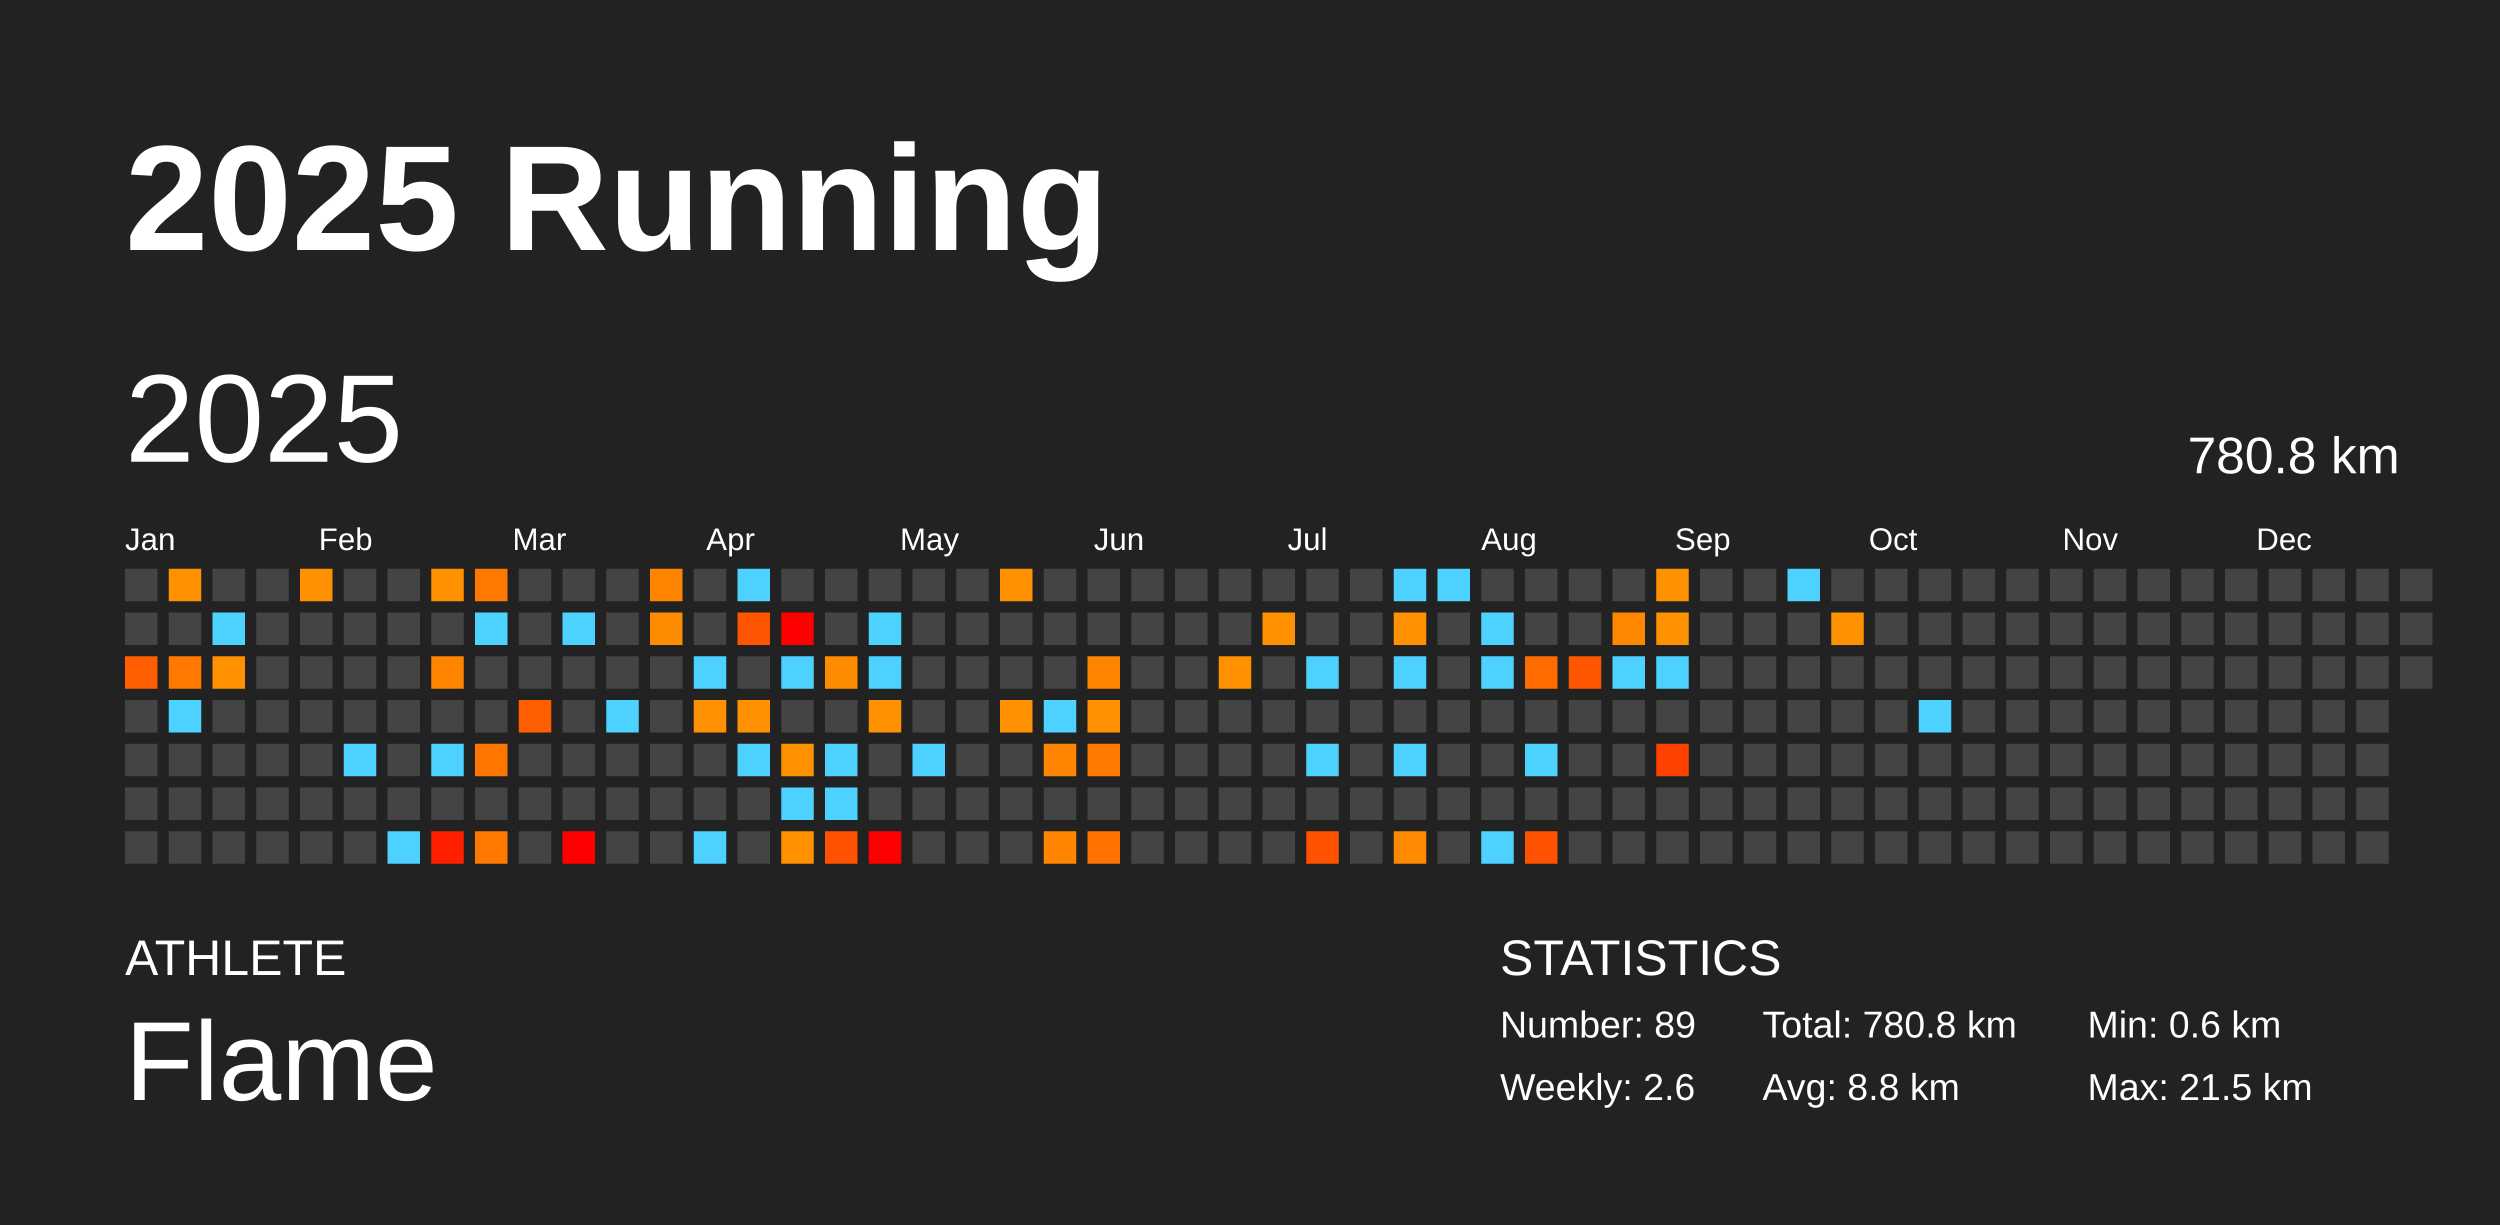
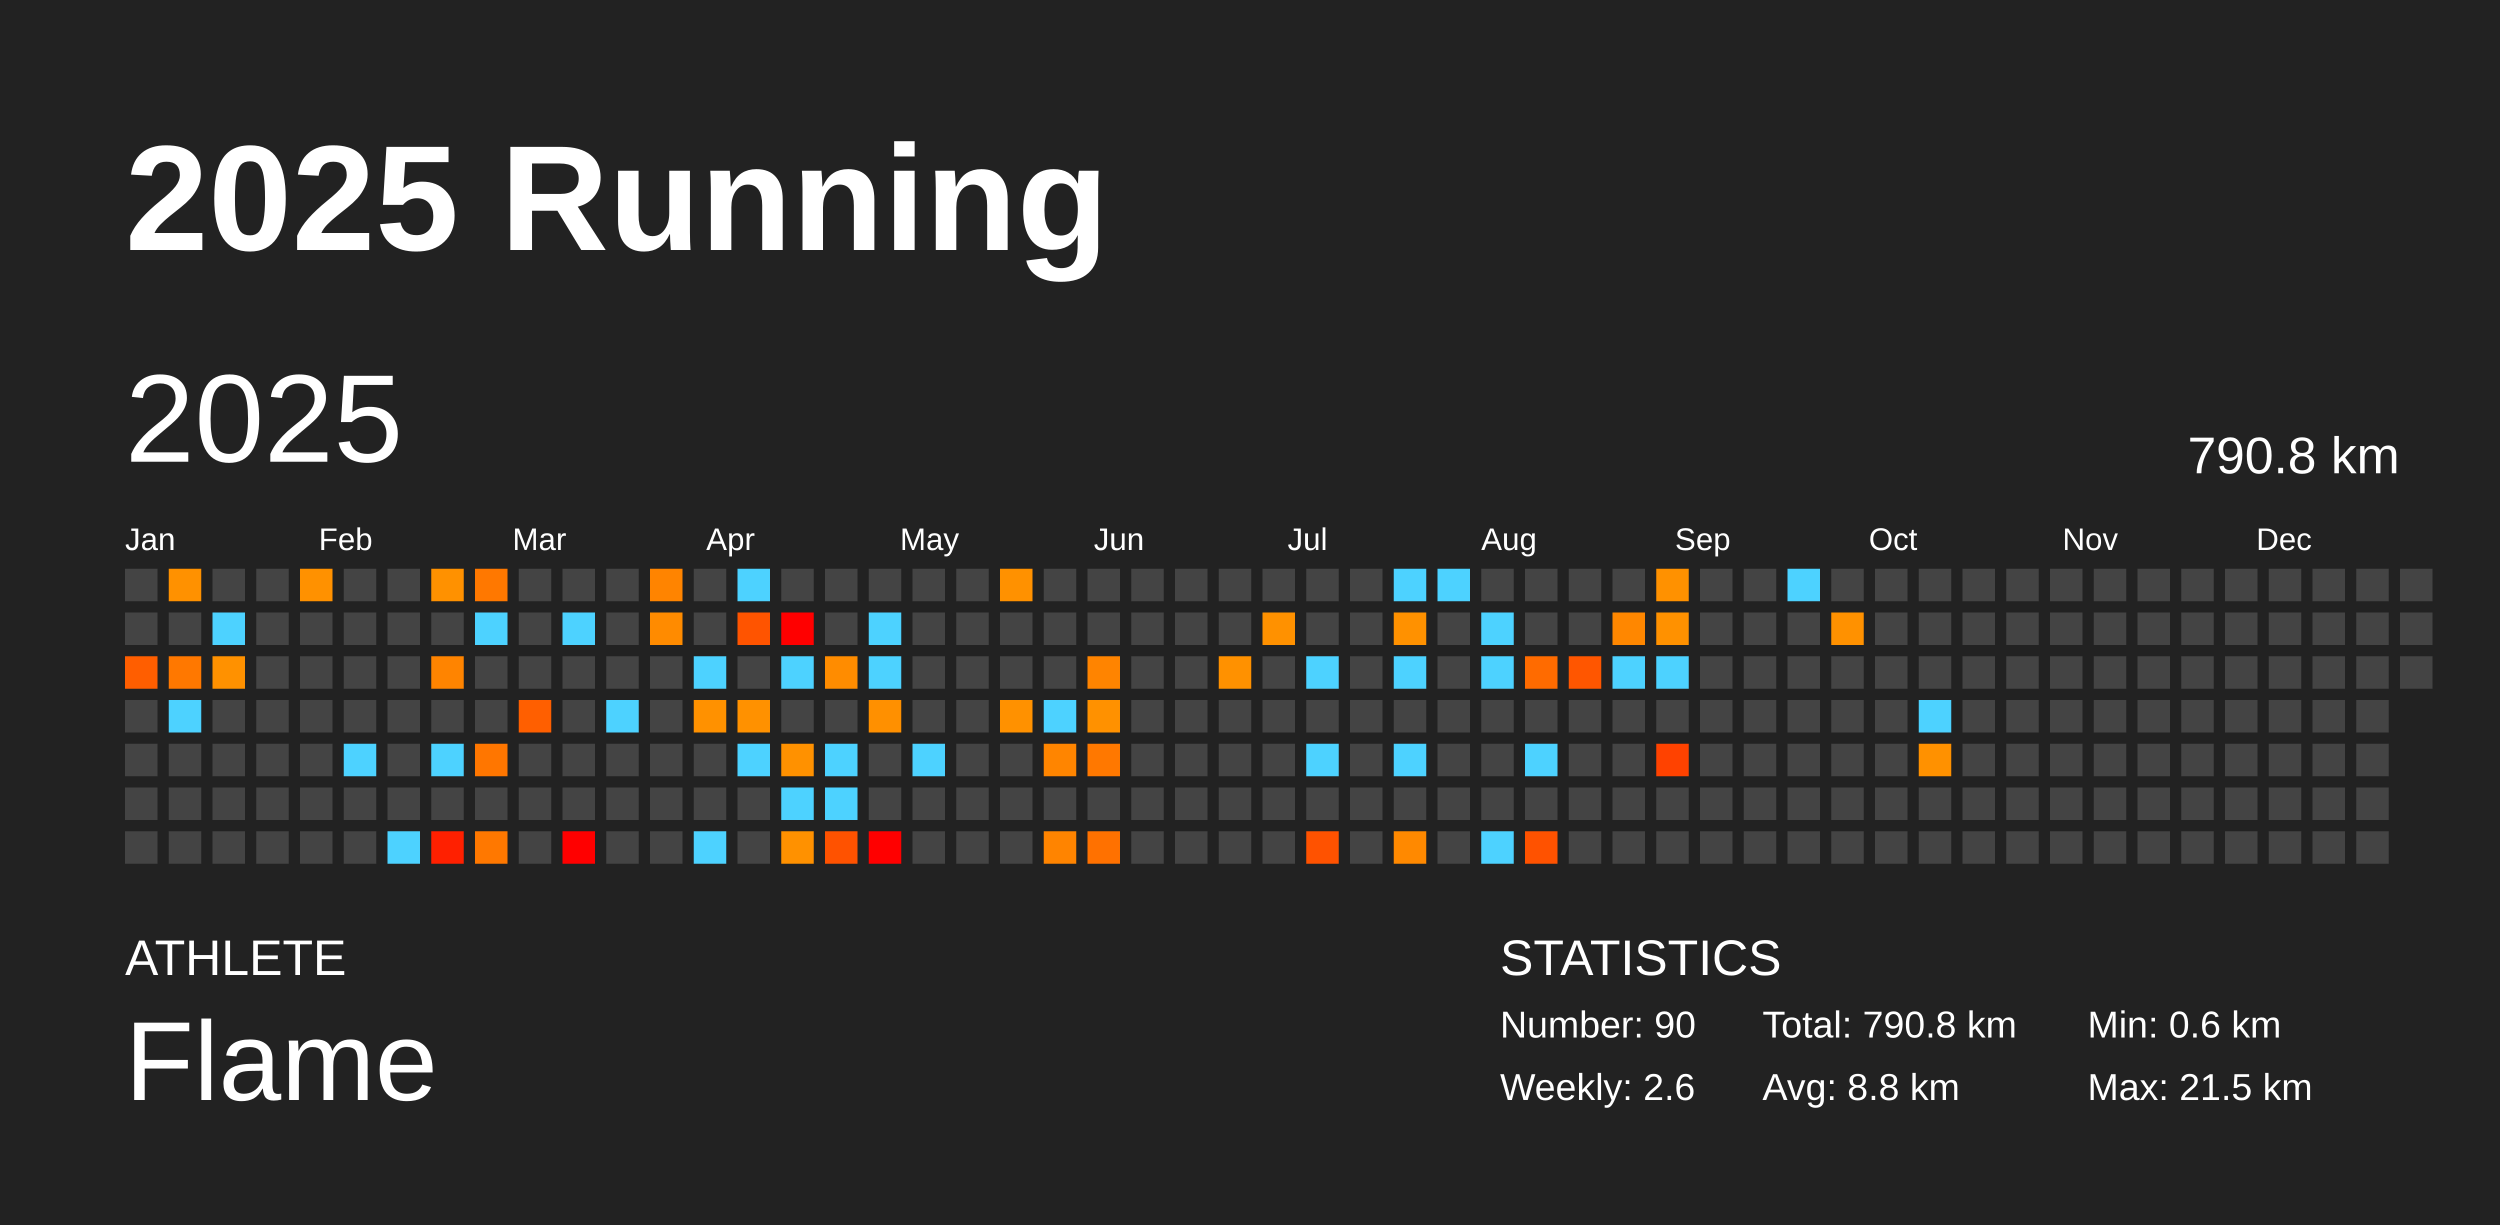
<svg xmlns="http://www.w3.org/2000/svg" baseProfile="full" height="98mm" version="1.1" viewBox="0,0,200,98" width="200mm">
  <defs />
  <rect fill="#222222" height="98" width="200" x="0" y="0" />
  <text fill="#FFFFFF" style="font-size:12px; font-family:Arial; font-weight:bold;" x="10" y="20">2025 Running</text>
  <text fill="#FFFFFF" style="font-size:4px; font-family:Arial" x="10" y="78">ATHLETE</text>
  <text fill="#FFFFFF" style="font-size:9px; font-family:Arial" x="10" y="88">Flame</text>
  <text fill="#FFFFFF" style="font-size:4px; font-family:Arial" x="120" y="78">STATISTICS</text>
-   <text fill="#FFFFFF" style="font-size:3px; font-family:Arial" x="120" y="83">Number: 89</text>
+   <text fill="#FFFFFF" style="font-size:3px; font-family:Arial" x="120" y="83">Number: 90</text>
  <text fill="#FFFFFF" style="font-size:3px; font-family:Arial" x="120" y="88">Weekly: 2.6</text>
-   <text fill="#FFFFFF" style="font-size:3px; font-family:Arial" x="141" y="83">Total: 780.8 km</text>
+   <text fill="#FFFFFF" style="font-size:3px; font-family:Arial" x="141" y="83">Total: 790.8 km</text>
  <text fill="#FFFFFF" style="font-size:3px; font-family:Arial" x="141" y="88">Avg: 8.8 km</text>
  <text fill="#FFFFFF" style="font-size:3px; font-family:Arial" x="167" y="83">Min: 0.6 km</text>
  <text fill="#FFFFFF" style="font-size:3px; font-family:Arial" x="167" y="88">Max: 21.5 km</text>
  <text dominant-baseline="hanging" fill="#FFFFFF" style="font-size:10.0px; font-family:Arial;" x="10" y="30">2025</text>
-   <text dominant-baseline="hanging" fill="#FFFFFF" style="font-size:4.125px; font-family:Arial;" x="175" y="35">780.8 km</text>
+   <text dominant-baseline="hanging" fill="#FFFFFF" style="font-size:4.125px; font-family:Arial;" x="175" y="35">790.8 km</text>
  <text fill="#FFFFFF" style="font-size:2.5px; font-family:Arial" x="10.0" y="44">Jan</text>
  <text fill="#FFFFFF" style="font-size:2.5px; font-family:Arial" x="25.5" y="44">Feb</text>
  <text fill="#FFFFFF" style="font-size:2.5px; font-family:Arial" x="41.0" y="44">Mar</text>
  <text fill="#FFFFFF" style="font-size:2.5px; font-family:Arial" x="56.5" y="44">Apr</text>
  <text fill="#FFFFFF" style="font-size:2.5px; font-family:Arial" x="72.0" y="44">May</text>
  <text fill="#FFFFFF" style="font-size:2.5px; font-family:Arial" x="87.5" y="44">Jun</text>
  <text fill="#FFFFFF" style="font-size:2.5px; font-family:Arial" x="103.0" y="44">Jul</text>
  <text fill="#FFFFFF" style="font-size:2.5px; font-family:Arial" x="118.5" y="44">Aug</text>
  <text fill="#FFFFFF" style="font-size:2.5px; font-family:Arial" x="134.0" y="44">Sep</text>
  <text fill="#FFFFFF" style="font-size:2.5px; font-family:Arial" x="149.5" y="44">Oct</text>
  <text fill="#FFFFFF" style="font-size:2.5px; font-family:Arial" x="165.0" y="44">Nov</text>
  <text fill="#FFFFFF" style="font-size:2.5px; font-family:Arial" x="180.5" y="44">Dec</text>
  <rect fill="#444444" height="2.6" width="2.6" x="10.0" y="45.5" />
  <rect fill="#444444" height="2.6" width="2.6" x="10.0" y="49.0" />
  <rect fill="#ff5e00" height="2.6" width="2.6" x="10.0" y="52.5" />
  <rect fill="#444444" height="2.6" width="2.6" x="10.0" y="56.0" />
  <rect fill="#444444" height="2.6" width="2.6" x="10.0" y="59.5" />
  <rect fill="#444444" height="2.6" width="2.6" x="10.0" y="63.0" />
  <rect fill="#444444" height="2.6" width="2.6" x="10.0" y="66.5" />
  <rect fill="#ff9100" height="2.6" width="2.6" x="13.5" y="45.5" />
  <rect fill="#444444" height="2.6" width="2.6" x="13.5" y="49.0" />
  <rect fill="#ff7800" height="2.6" width="2.6" x="13.5" y="52.5" />
  <rect fill="#4dd2ff" height="2.6" width="2.6" x="13.5" y="56.0" />
  <rect fill="#444444" height="2.6" width="2.6" x="13.5" y="59.5" />
  <rect fill="#444444" height="2.6" width="2.6" x="13.5" y="63.0" />
  <rect fill="#444444" height="2.6" width="2.6" x="13.5" y="66.5" />
  <rect fill="#444444" height="2.6" width="2.6" x="17.0" y="45.5" />
  <rect fill="#4dd2ff" height="2.6" width="2.6" x="17.0" y="49.0" />
  <rect fill="#ff9100" height="2.6" width="2.6" x="17.0" y="52.5" />
  <rect fill="#444444" height="2.6" width="2.6" x="17.0" y="56.0" />
  <rect fill="#444444" height="2.6" width="2.6" x="17.0" y="59.5" />
  <rect fill="#444444" height="2.6" width="2.6" x="17.0" y="63.0" />
  <rect fill="#444444" height="2.6" width="2.6" x="17.0" y="66.5" />
  <rect fill="#444444" height="2.6" width="2.6" x="20.5" y="45.5" />
  <rect fill="#444444" height="2.6" width="2.6" x="20.5" y="49.0" />
  <rect fill="#444444" height="2.6" width="2.6" x="20.5" y="52.5" />
  <rect fill="#444444" height="2.6" width="2.6" x="20.5" y="56.0" />
  <rect fill="#444444" height="2.6" width="2.6" x="20.5" y="59.5" />
  <rect fill="#444444" height="2.6" width="2.6" x="20.5" y="63.0" />
  <rect fill="#444444" height="2.6" width="2.6" x="20.5" y="66.5" />
  <rect fill="#ff9100" height="2.6" width="2.6" x="24.0" y="45.5" />
  <rect fill="#444444" height="2.6" width="2.6" x="24.0" y="49.0" />
  <rect fill="#444444" height="2.6" width="2.6" x="24.0" y="52.5" />
  <rect fill="#444444" height="2.6" width="2.6" x="24.0" y="56.0" />
  <rect fill="#444444" height="2.6" width="2.6" x="24.0" y="59.5" />
  <rect fill="#444444" height="2.6" width="2.6" x="24.0" y="63.0" />
  <rect fill="#444444" height="2.6" width="2.6" x="24.0" y="66.5" />
  <rect fill="#444444" height="2.6" width="2.6" x="27.5" y="45.5" />
  <rect fill="#444444" height="2.6" width="2.6" x="27.5" y="49.0" />
  <rect fill="#444444" height="2.6" width="2.6" x="27.5" y="52.5" />
  <rect fill="#444444" height="2.6" width="2.6" x="27.5" y="56.0" />
  <rect fill="#4dd2ff" height="2.6" width="2.6" x="27.5" y="59.5" />
  <rect fill="#444444" height="2.6" width="2.6" x="27.5" y="63.0" />
  <rect fill="#444444" height="2.6" width="2.6" x="27.5" y="66.5" />
  <rect fill="#444444" height="2.6" width="2.6" x="31.0" y="45.5" />
  <rect fill="#444444" height="2.6" width="2.6" x="31.0" y="49.0" />
  <rect fill="#444444" height="2.6" width="2.6" x="31.0" y="52.5" />
  <rect fill="#444444" height="2.6" width="2.6" x="31.0" y="56.0" />
  <rect fill="#444444" height="2.6" width="2.6" x="31.0" y="59.5" />
  <rect fill="#444444" height="2.6" width="2.6" x="31.0" y="63.0" />
  <rect fill="#4dd2ff" height="2.6" width="2.6" x="31.0" y="66.5" />
  <rect fill="#ff9100" height="2.6" width="2.6" x="34.5" y="45.5" />
  <rect fill="#444444" height="2.6" width="2.6" x="34.5" y="49.0" />
  <rect fill="#ff8400" height="2.6" width="2.6" x="34.5" y="52.5" />
  <rect fill="#444444" height="2.6" width="2.6" x="34.5" y="56.0" />
  <rect fill="#4dd2ff" height="2.6" width="2.6" x="34.5" y="59.5" />
  <rect fill="#444444" height="2.6" width="2.6" x="34.5" y="63.0" />
  <rect fill="#ff2000" height="2.6" width="2.6" x="34.5" y="66.5" />
  <rect fill="#ff7800" height="2.6" width="2.6" x="38.0" y="45.5" />
  <rect fill="#4dd2ff" height="2.6" width="2.6" x="38.0" y="49.0" />
  <rect fill="#444444" height="2.6" width="2.6" x="38.0" y="52.5" />
  <rect fill="#444444" height="2.6" width="2.6" x="38.0" y="56.0" />
  <rect fill="#ff7600" height="2.6" width="2.6" x="38.0" y="59.5" />
  <rect fill="#444444" height="2.6" width="2.6" x="38.0" y="63.0" />
  <rect fill="#ff7800" height="2.6" width="2.6" x="38.0" y="66.5" />
  <rect fill="#444444" height="2.6" width="2.6" x="41.5" y="45.5" />
  <rect fill="#444444" height="2.6" width="2.6" x="41.5" y="49.0" />
  <rect fill="#444444" height="2.6" width="2.6" x="41.5" y="52.5" />
  <rect fill="#ff5f00" height="2.6" width="2.6" x="41.5" y="56.0" />
  <rect fill="#444444" height="2.6" width="2.6" x="41.5" y="59.5" />
  <rect fill="#444444" height="2.6" width="2.6" x="41.5" y="63.0" />
  <rect fill="#444444" height="2.6" width="2.6" x="41.5" y="66.5" />
  <rect fill="#444444" height="2.6" width="2.6" x="45.0" y="45.5" />
  <rect fill="#4dd2ff" height="2.6" width="2.6" x="45.0" y="49.0" />
  <rect fill="#444444" height="2.6" width="2.6" x="45.0" y="52.5" />
  <rect fill="#444444" height="2.6" width="2.6" x="45.0" y="56.0" />
  <rect fill="#444444" height="2.6" width="2.6" x="45.0" y="59.5" />
  <rect fill="#444444" height="2.6" width="2.6" x="45.0" y="63.0" />
  <rect fill="red" height="2.6" width="2.6" x="45.0" y="66.5" />
  <rect fill="#444444" height="2.6" width="2.6" x="48.5" y="45.5" />
  <rect fill="#444444" height="2.6" width="2.6" x="48.5" y="49.0" />
  <rect fill="#444444" height="2.6" width="2.6" x="48.5" y="52.5" />
  <rect fill="#4dd2ff" height="2.6" width="2.6" x="48.5" y="56.0" />
  <rect fill="#444444" height="2.6" width="2.6" x="48.5" y="59.5" />
  <rect fill="#444444" height="2.6" width="2.6" x="48.5" y="63.0" />
  <rect fill="#444444" height="2.6" width="2.6" x="48.5" y="66.5" />
  <rect fill="#ff8400" height="2.6" width="2.6" x="52.0" y="45.5" />
  <rect fill="#ff8b00" height="2.6" width="2.6" x="52.0" y="49.0" />
  <rect fill="#444444" height="2.6" width="2.6" x="52.0" y="52.5" />
  <rect fill="#444444" height="2.6" width="2.6" x="52.0" y="56.0" />
  <rect fill="#444444" height="2.6" width="2.6" x="52.0" y="59.5" />
  <rect fill="#444444" height="2.6" width="2.6" x="52.0" y="63.0" />
  <rect fill="#444444" height="2.6" width="2.6" x="52.0" y="66.5" />
  <rect fill="#444444" height="2.6" width="2.6" x="55.5" y="45.5" />
  <rect fill="#444444" height="2.6" width="2.6" x="55.5" y="49.0" />
  <rect fill="#4dd2ff" height="2.6" width="2.6" x="55.5" y="52.5" />
  <rect fill="#ff9100" height="2.6" width="2.6" x="55.5" y="56.0" />
  <rect fill="#444444" height="2.6" width="2.6" x="55.5" y="59.5" />
  <rect fill="#444444" height="2.6" width="2.6" x="55.5" y="63.0" />
  <rect fill="#4dd2ff" height="2.6" width="2.6" x="55.5" y="66.5" />
  <rect fill="#4dd2ff" height="2.6" width="2.6" x="59.0" y="45.5" />
  <rect fill="#ff5400" height="2.6" width="2.6" x="59.0" y="49.0" />
  <rect fill="#444444" height="2.6" width="2.6" x="59.0" y="52.5" />
  <rect fill="#ff9100" height="2.6" width="2.6" x="59.0" y="56.0" />
  <rect fill="#4dd2ff" height="2.6" width="2.6" x="59.0" y="59.5" />
  <rect fill="#444444" height="2.6" width="2.6" x="59.0" y="63.0" />
  <rect fill="#444444" height="2.6" width="2.6" x="59.0" y="66.5" />
  <rect fill="#444444" height="2.6" width="2.6" x="62.5" y="45.5" />
  <rect fill="red" height="2.6" width="2.6" x="62.5" y="49.0" />
  <rect fill="#4dd2ff" height="2.6" width="2.6" x="62.5" y="52.5" />
  <rect fill="#444444" height="2.6" width="2.6" x="62.5" y="56.0" />
  <rect fill="#ff9100" height="2.6" width="2.6" x="62.5" y="59.5" />
  <rect fill="#4dd2ff" height="2.6" width="2.6" x="62.5" y="63.0" />
  <rect fill="#ff9100" height="2.6" width="2.6" x="62.5" y="66.5" />
  <rect fill="#444444" height="2.6" width="2.6" x="66.0" y="45.5" />
  <rect fill="#444444" height="2.6" width="2.6" x="66.0" y="49.0" />
  <rect fill="#ff8c00" height="2.6" width="2.6" x="66.0" y="52.5" />
  <rect fill="#444444" height="2.6" width="2.6" x="66.0" y="56.0" />
  <rect fill="#4dd2ff" height="2.6" width="2.6" x="66.0" y="59.5" />
  <rect fill="#4dd2ff" height="2.6" width="2.6" x="66.0" y="63.0" />
  <rect fill="#ff5200" height="2.6" width="2.6" x="66.0" y="66.5" />
  <rect fill="#444444" height="2.6" width="2.6" x="69.5" y="45.5" />
  <rect fill="#4dd2ff" height="2.6" width="2.6" x="69.5" y="49.0" />
  <rect fill="#4dd2ff" height="2.6" width="2.6" x="69.5" y="52.5" />
  <rect fill="#ff9000" height="2.6" width="2.6" x="69.5" y="56.0" />
  <rect fill="#444444" height="2.6" width="2.6" x="69.5" y="59.5" />
  <rect fill="#444444" height="2.6" width="2.6" x="69.5" y="63.0" />
  <rect fill="red" height="2.6" width="2.6" x="69.5" y="66.5" />
  <rect fill="#444444" height="2.6" width="2.6" x="73.0" y="45.5" />
  <rect fill="#444444" height="2.6" width="2.6" x="73.0" y="49.0" />
  <rect fill="#444444" height="2.6" width="2.6" x="73.0" y="52.5" />
  <rect fill="#444444" height="2.6" width="2.6" x="73.0" y="56.0" />
  <rect fill="#4dd2ff" height="2.6" width="2.6" x="73.0" y="59.5" />
  <rect fill="#444444" height="2.6" width="2.6" x="73.0" y="63.0" />
  <rect fill="#444444" height="2.6" width="2.6" x="73.0" y="66.5" />
  <rect fill="#444444" height="2.6" width="2.6" x="76.5" y="45.5" />
  <rect fill="#444444" height="2.6" width="2.6" x="76.5" y="49.0" />
  <rect fill="#444444" height="2.6" width="2.6" x="76.5" y="52.5" />
  <rect fill="#444444" height="2.6" width="2.6" x="76.5" y="56.0" />
  <rect fill="#444444" height="2.6" width="2.6" x="76.5" y="59.5" />
  <rect fill="#444444" height="2.6" width="2.6" x="76.5" y="63.0" />
  <rect fill="#444444" height="2.6" width="2.6" x="76.5" y="66.5" />
  <rect fill="#ff9100" height="2.6" width="2.6" x="80.0" y="45.5" />
  <rect fill="#444444" height="2.6" width="2.6" x="80.0" y="49.0" />
  <rect fill="#444444" height="2.6" width="2.6" x="80.0" y="52.5" />
  <rect fill="#ff9100" height="2.6" width="2.6" x="80.0" y="56.0" />
  <rect fill="#444444" height="2.6" width="2.6" x="80.0" y="59.5" />
  <rect fill="#444444" height="2.6" width="2.6" x="80.0" y="63.0" />
  <rect fill="#444444" height="2.6" width="2.6" x="80.0" y="66.5" />
  <rect fill="#444444" height="2.6" width="2.6" x="83.5" y="45.5" />
  <rect fill="#444444" height="2.6" width="2.6" x="83.5" y="49.0" />
  <rect fill="#444444" height="2.6" width="2.6" x="83.5" y="52.5" />
  <rect fill="#4dd2ff" height="2.6" width="2.6" x="83.5" y="56.0" />
  <rect fill="#ff8500" height="2.6" width="2.6" x="83.5" y="59.5" />
  <rect fill="#444444" height="2.6" width="2.6" x="83.5" y="63.0" />
  <rect fill="#ff8400" height="2.6" width="2.6" x="83.5" y="66.5" />
  <rect fill="#444444" height="2.6" width="2.6" x="87.0" y="45.5" />
  <rect fill="#444444" height="2.6" width="2.6" x="87.0" y="49.0" />
  <rect fill="#ff8400" height="2.6" width="2.6" x="87.0" y="52.5" />
  <rect fill="#ff9100" height="2.6" width="2.6" x="87.0" y="56.0" />
  <rect fill="#ff7800" height="2.6" width="2.6" x="87.0" y="59.5" />
  <rect fill="#444444" height="2.6" width="2.6" x="87.0" y="63.0" />
  <rect fill="#ff7100" height="2.6" width="2.6" x="87.0" y="66.5" />
  <rect fill="#444444" height="2.6" width="2.6" x="90.5" y="45.5" />
  <rect fill="#444444" height="2.6" width="2.6" x="90.5" y="49.0" />
  <rect fill="#444444" height="2.6" width="2.6" x="90.5" y="52.5" />
  <rect fill="#444444" height="2.6" width="2.6" x="90.5" y="56.0" />
  <rect fill="#444444" height="2.6" width="2.6" x="90.5" y="59.5" />
  <rect fill="#444444" height="2.6" width="2.6" x="90.5" y="63.0" />
  <rect fill="#444444" height="2.6" width="2.6" x="90.5" y="66.5" />
  <rect fill="#444444" height="2.6" width="2.6" x="94.0" y="45.5" />
  <rect fill="#444444" height="2.6" width="2.6" x="94.0" y="49.0" />
  <rect fill="#444444" height="2.6" width="2.6" x="94.0" y="52.5" />
  <rect fill="#444444" height="2.6" width="2.6" x="94.0" y="56.0" />
  <rect fill="#444444" height="2.6" width="2.6" x="94.0" y="59.5" />
  <rect fill="#444444" height="2.6" width="2.6" x="94.0" y="63.0" />
  <rect fill="#444444" height="2.6" width="2.6" x="94.0" y="66.5" />
  <rect fill="#444444" height="2.6" width="2.6" x="97.5" y="45.5" />
  <rect fill="#444444" height="2.6" width="2.6" x="97.5" y="49.0" />
  <rect fill="#ff9100" height="2.6" width="2.6" x="97.5" y="52.5" />
  <rect fill="#444444" height="2.6" width="2.6" x="97.5" y="56.0" />
  <rect fill="#444444" height="2.6" width="2.6" x="97.5" y="59.5" />
  <rect fill="#444444" height="2.6" width="2.6" x="97.5" y="63.0" />
  <rect fill="#444444" height="2.6" width="2.6" x="97.5" y="66.5" />
  <rect fill="#444444" height="2.6" width="2.6" x="101.0" y="45.5" />
  <rect fill="#ff9100" height="2.6" width="2.6" x="101.0" y="49.0" />
  <rect fill="#444444" height="2.6" width="2.6" x="101.0" y="52.5" />
  <rect fill="#444444" height="2.6" width="2.6" x="101.0" y="56.0" />
  <rect fill="#444444" height="2.6" width="2.6" x="101.0" y="59.5" />
  <rect fill="#444444" height="2.6" width="2.6" x="101.0" y="63.0" />
  <rect fill="#444444" height="2.6" width="2.6" x="101.0" y="66.5" />
  <rect fill="#444444" height="2.6" width="2.6" x="104.5" y="45.5" />
  <rect fill="#444444" height="2.6" width="2.6" x="104.5" y="49.0" />
  <rect fill="#4dd2ff" height="2.6" width="2.6" x="104.5" y="52.5" />
  <rect fill="#444444" height="2.6" width="2.6" x="104.5" y="56.0" />
  <rect fill="#4dd2ff" height="2.6" width="2.6" x="104.5" y="59.5" />
  <rect fill="#444444" height="2.6" width="2.6" x="104.5" y="63.0" />
  <rect fill="#ff5200" height="2.6" width="2.6" x="104.5" y="66.5" />
  <rect fill="#444444" height="2.6" width="2.6" x="108.0" y="45.5" />
  <rect fill="#444444" height="2.6" width="2.6" x="108.0" y="49.0" />
  <rect fill="#444444" height="2.6" width="2.6" x="108.0" y="52.5" />
  <rect fill="#444444" height="2.6" width="2.6" x="108.0" y="56.0" />
  <rect fill="#444444" height="2.6" width="2.6" x="108.0" y="59.5" />
  <rect fill="#444444" height="2.6" width="2.6" x="108.0" y="63.0" />
  <rect fill="#444444" height="2.6" width="2.6" x="108.0" y="66.5" />
  <rect fill="#4dd2ff" height="2.6" width="2.6" x="111.5" y="45.5" />
  <rect fill="#ff9100" height="2.6" width="2.6" x="111.5" y="49.0" />
  <rect fill="#4dd2ff" height="2.6" width="2.6" x="111.5" y="52.5" />
  <rect fill="#444444" height="2.6" width="2.6" x="111.5" y="56.0" />
  <rect fill="#4dd2ff" height="2.6" width="2.6" x="111.5" y="59.5" />
  <rect fill="#444444" height="2.6" width="2.6" x="111.5" y="63.0" />
  <rect fill="#ff8900" height="2.6" width="2.6" x="111.5" y="66.5" />
  <rect fill="#4dd2ff" height="2.6" width="2.6" x="115.0" y="45.5" />
  <rect fill="#444444" height="2.6" width="2.6" x="115.0" y="49.0" />
  <rect fill="#444444" height="2.6" width="2.6" x="115.0" y="52.5" />
  <rect fill="#444444" height="2.6" width="2.6" x="115.0" y="56.0" />
  <rect fill="#444444" height="2.6" width="2.6" x="115.0" y="59.5" />
  <rect fill="#444444" height="2.6" width="2.6" x="115.0" y="63.0" />
  <rect fill="#444444" height="2.6" width="2.6" x="115.0" y="66.5" />
  <rect fill="#444444" height="2.6" width="2.6" x="118.5" y="45.5" />
  <rect fill="#4dd2ff" height="2.6" width="2.6" x="118.5" y="49.0" />
  <rect fill="#4dd2ff" height="2.6" width="2.6" x="118.5" y="52.5" />
  <rect fill="#444444" height="2.6" width="2.6" x="118.5" y="56.0" />
  <rect fill="#444444" height="2.6" width="2.6" x="118.5" y="59.5" />
  <rect fill="#444444" height="2.6" width="2.6" x="118.5" y="63.0" />
  <rect fill="#4dd2ff" height="2.6" width="2.6" x="118.5" y="66.5" />
  <rect fill="#444444" height="2.6" width="2.6" x="122.0" y="45.5" />
  <rect fill="#444444" height="2.6" width="2.6" x="122.0" y="49.0" />
  <rect fill="#ff6b00" height="2.6" width="2.6" x="122.0" y="52.5" />
  <rect fill="#444444" height="2.6" width="2.6" x="122.0" y="56.0" />
  <rect fill="#4dd2ff" height="2.6" width="2.6" x="122.0" y="59.5" />
  <rect fill="#444444" height="2.6" width="2.6" x="122.0" y="63.0" />
  <rect fill="#ff5200" height="2.6" width="2.6" x="122.0" y="66.5" />
  <rect fill="#444444" height="2.6" width="2.6" x="125.5" y="45.5" />
  <rect fill="#444444" height="2.6" width="2.6" x="125.5" y="49.0" />
  <rect fill="#ff5600" height="2.6" width="2.6" x="125.5" y="52.5" />
  <rect fill="#444444" height="2.6" width="2.6" x="125.5" y="56.0" />
  <rect fill="#444444" height="2.6" width="2.6" x="125.5" y="59.5" />
  <rect fill="#444444" height="2.6" width="2.6" x="125.5" y="63.0" />
  <rect fill="#444444" height="2.6" width="2.6" x="125.5" y="66.5" />
  <rect fill="#444444" height="2.6" width="2.6" x="129.0" y="45.5" />
  <rect fill="#ff8700" height="2.6" width="2.6" x="129.0" y="49.0" />
  <rect fill="#4dd2ff" height="2.6" width="2.6" x="129.0" y="52.5" />
  <rect fill="#444444" height="2.6" width="2.6" x="129.0" y="56.0" />
  <rect fill="#444444" height="2.6" width="2.6" x="129.0" y="59.5" />
  <rect fill="#444444" height="2.6" width="2.6" x="129.0" y="63.0" />
  <rect fill="#444444" height="2.6" width="2.6" x="129.0" y="66.5" />
  <rect fill="#ff9100" height="2.6" width="2.6" x="132.5" y="45.5" />
  <rect fill="#ff9100" height="2.6" width="2.6" x="132.5" y="49.0" />
  <rect fill="#4dd2ff" height="2.6" width="2.6" x="132.5" y="52.5" />
  <rect fill="#444444" height="2.6" width="2.6" x="132.5" y="56.0" />
  <rect fill="#ff4200" height="2.6" width="2.6" x="132.5" y="59.5" />
  <rect fill="#444444" height="2.6" width="2.6" x="132.5" y="63.0" />
  <rect fill="#444444" height="2.6" width="2.6" x="132.5" y="66.5" />
  <rect fill="#444444" height="2.6" width="2.6" x="136.0" y="45.5" />
  <rect fill="#444444" height="2.6" width="2.6" x="136.0" y="49.0" />
  <rect fill="#444444" height="2.6" width="2.6" x="136.0" y="52.5" />
  <rect fill="#444444" height="2.6" width="2.6" x="136.0" y="56.0" />
  <rect fill="#444444" height="2.6" width="2.6" x="136.0" y="59.5" />
  <rect fill="#444444" height="2.6" width="2.6" x="136.0" y="63.0" />
  <rect fill="#444444" height="2.6" width="2.6" x="136.0" y="66.5" />
  <rect fill="#444444" height="2.6" width="2.6" x="139.5" y="45.5" />
  <rect fill="#444444" height="2.6" width="2.6" x="139.5" y="49.0" />
  <rect fill="#444444" height="2.6" width="2.6" x="139.5" y="52.5" />
  <rect fill="#444444" height="2.6" width="2.6" x="139.5" y="56.0" />
  <rect fill="#444444" height="2.6" width="2.6" x="139.5" y="59.5" />
  <rect fill="#444444" height="2.6" width="2.6" x="139.5" y="63.0" />
  <rect fill="#444444" height="2.6" width="2.6" x="139.5" y="66.5" />
  <rect fill="#4dd2ff" height="2.6" width="2.6" x="143.0" y="45.5" />
  <rect fill="#444444" height="2.6" width="2.6" x="143.0" y="49.0" />
  <rect fill="#444444" height="2.6" width="2.6" x="143.0" y="52.5" />
  <rect fill="#444444" height="2.6" width="2.6" x="143.0" y="56.0" />
  <rect fill="#444444" height="2.6" width="2.6" x="143.0" y="59.5" />
  <rect fill="#444444" height="2.6" width="2.6" x="143.0" y="63.0" />
  <rect fill="#444444" height="2.6" width="2.6" x="143.0" y="66.5" />
  <rect fill="#444444" height="2.6" width="2.6" x="146.5" y="45.5" />
  <rect fill="#ff9100" height="2.6" width="2.6" x="146.5" y="49.0" />
  <rect fill="#444444" height="2.6" width="2.6" x="146.5" y="52.5" />
  <rect fill="#444444" height="2.6" width="2.6" x="146.5" y="56.0" />
  <rect fill="#444444" height="2.6" width="2.6" x="146.5" y="59.5" />
  <rect fill="#444444" height="2.6" width="2.6" x="146.5" y="63.0" />
  <rect fill="#444444" height="2.6" width="2.6" x="146.5" y="66.5" />
  <rect fill="#444444" height="2.6" width="2.6" x="150.0" y="45.5" />
  <rect fill="#444444" height="2.6" width="2.6" x="150.0" y="49.0" />
  <rect fill="#444444" height="2.6" width="2.6" x="150.0" y="52.5" />
  <rect fill="#444444" height="2.6" width="2.6" x="150.0" y="56.0" />
  <rect fill="#444444" height="2.6" width="2.6" x="150.0" y="59.5" />
  <rect fill="#444444" height="2.6" width="2.6" x="150.0" y="63.0" />
  <rect fill="#444444" height="2.6" width="2.6" x="150.0" y="66.5" />
  <rect fill="#444444" height="2.6" width="2.6" x="153.5" y="45.5" />
  <rect fill="#444444" height="2.6" width="2.6" x="153.5" y="49.0" />
  <rect fill="#444444" height="2.6" width="2.6" x="153.5" y="52.5" />
  <rect fill="#4dd2ff" height="2.6" width="2.6" x="153.5" y="56.0" />
-   <rect fill="#444444" height="2.6" width="2.6" x="153.5" y="59.5" />
+   <rect fill="#ff9100" height="2.6" width="2.6" x="153.5" y="59.5" />
  <rect fill="#444444" height="2.6" width="2.6" x="153.5" y="63.0" />
  <rect fill="#444444" height="2.6" width="2.6" x="153.5" y="66.5" />
  <rect fill="#444444" height="2.6" width="2.6" x="157.0" y="45.5" />
  <rect fill="#444444" height="2.6" width="2.6" x="157.0" y="49.0" />
  <rect fill="#444444" height="2.6" width="2.6" x="157.0" y="52.5" />
  <rect fill="#444444" height="2.6" width="2.6" x="157.0" y="56.0" />
  <rect fill="#444444" height="2.6" width="2.6" x="157.0" y="59.5" />
  <rect fill="#444444" height="2.6" width="2.6" x="157.0" y="63.0" />
  <rect fill="#444444" height="2.6" width="2.6" x="157.0" y="66.5" />
  <rect fill="#444444" height="2.6" width="2.6" x="160.5" y="45.5" />
  <rect fill="#444444" height="2.6" width="2.6" x="160.5" y="49.0" />
  <rect fill="#444444" height="2.6" width="2.6" x="160.5" y="52.5" />
  <rect fill="#444444" height="2.6" width="2.6" x="160.5" y="56.0" />
  <rect fill="#444444" height="2.6" width="2.6" x="160.5" y="59.5" />
  <rect fill="#444444" height="2.6" width="2.6" x="160.5" y="63.0" />
  <rect fill="#444444" height="2.6" width="2.6" x="160.5" y="66.5" />
  <rect fill="#444444" height="2.6" width="2.6" x="164.0" y="45.5" />
  <rect fill="#444444" height="2.6" width="2.6" x="164.0" y="49.0" />
  <rect fill="#444444" height="2.6" width="2.6" x="164.0" y="52.5" />
  <rect fill="#444444" height="2.6" width="2.6" x="164.0" y="56.0" />
  <rect fill="#444444" height="2.6" width="2.6" x="164.0" y="59.5" />
  <rect fill="#444444" height="2.6" width="2.6" x="164.0" y="63.0" />
  <rect fill="#444444" height="2.6" width="2.6" x="164.0" y="66.5" />
  <rect fill="#444444" height="2.6" width="2.6" x="167.5" y="45.5" />
  <rect fill="#444444" height="2.6" width="2.6" x="167.5" y="49.0" />
  <rect fill="#444444" height="2.6" width="2.6" x="167.5" y="52.5" />
  <rect fill="#444444" height="2.6" width="2.6" x="167.5" y="56.0" />
  <rect fill="#444444" height="2.6" width="2.6" x="167.5" y="59.5" />
  <rect fill="#444444" height="2.6" width="2.6" x="167.5" y="63.0" />
  <rect fill="#444444" height="2.6" width="2.6" x="167.5" y="66.5" />
  <rect fill="#444444" height="2.6" width="2.6" x="171.0" y="45.5" />
  <rect fill="#444444" height="2.6" width="2.6" x="171.0" y="49.0" />
  <rect fill="#444444" height="2.6" width="2.6" x="171.0" y="52.5" />
  <rect fill="#444444" height="2.6" width="2.6" x="171.0" y="56.0" />
  <rect fill="#444444" height="2.6" width="2.6" x="171.0" y="59.5" />
  <rect fill="#444444" height="2.6" width="2.6" x="171.0" y="63.0" />
  <rect fill="#444444" height="2.6" width="2.6" x="171.0" y="66.5" />
  <rect fill="#444444" height="2.6" width="2.6" x="174.5" y="45.5" />
  <rect fill="#444444" height="2.6" width="2.6" x="174.5" y="49.0" />
  <rect fill="#444444" height="2.6" width="2.6" x="174.5" y="52.5" />
  <rect fill="#444444" height="2.6" width="2.6" x="174.5" y="56.0" />
  <rect fill="#444444" height="2.6" width="2.6" x="174.5" y="59.5" />
  <rect fill="#444444" height="2.6" width="2.6" x="174.5" y="63.0" />
  <rect fill="#444444" height="2.6" width="2.6" x="174.5" y="66.5" />
  <rect fill="#444444" height="2.6" width="2.6" x="178.0" y="45.5" />
  <rect fill="#444444" height="2.6" width="2.6" x="178.0" y="49.0" />
  <rect fill="#444444" height="2.6" width="2.6" x="178.0" y="52.5" />
  <rect fill="#444444" height="2.6" width="2.6" x="178.0" y="56.0" />
  <rect fill="#444444" height="2.6" width="2.6" x="178.0" y="59.5" />
  <rect fill="#444444" height="2.6" width="2.6" x="178.0" y="63.0" />
  <rect fill="#444444" height="2.6" width="2.6" x="178.0" y="66.5" />
  <rect fill="#444444" height="2.6" width="2.6" x="181.5" y="45.5" />
  <rect fill="#444444" height="2.6" width="2.6" x="181.5" y="49.0" />
  <rect fill="#444444" height="2.6" width="2.6" x="181.5" y="52.5" />
  <rect fill="#444444" height="2.6" width="2.6" x="181.5" y="56.0" />
  <rect fill="#444444" height="2.6" width="2.6" x="181.5" y="59.5" />
  <rect fill="#444444" height="2.6" width="2.6" x="181.5" y="63.0" />
  <rect fill="#444444" height="2.6" width="2.6" x="181.5" y="66.5" />
  <rect fill="#444444" height="2.6" width="2.6" x="185.0" y="45.5" />
  <rect fill="#444444" height="2.6" width="2.6" x="185.0" y="49.0" />
  <rect fill="#444444" height="2.6" width="2.6" x="185.0" y="52.5" />
  <rect fill="#444444" height="2.6" width="2.6" x="185.0" y="56.0" />
  <rect fill="#444444" height="2.6" width="2.6" x="185.0" y="59.5" />
  <rect fill="#444444" height="2.6" width="2.6" x="185.0" y="63.0" />
  <rect fill="#444444" height="2.6" width="2.6" x="185.0" y="66.5" />
  <rect fill="#444444" height="2.6" width="2.6" x="188.5" y="45.5" />
  <rect fill="#444444" height="2.6" width="2.6" x="188.5" y="49.0" />
  <rect fill="#444444" height="2.6" width="2.6" x="188.5" y="52.5" />
  <rect fill="#444444" height="2.6" width="2.6" x="188.5" y="56.0" />
  <rect fill="#444444" height="2.6" width="2.6" x="188.5" y="59.5" />
  <rect fill="#444444" height="2.6" width="2.6" x="188.5" y="63.0" />
  <rect fill="#444444" height="2.6" width="2.6" x="188.5" y="66.5" />
  <rect fill="#444444" height="2.6" width="2.6" x="192.0" y="45.5" />
  <rect fill="#444444" height="2.6" width="2.6" x="192.0" y="49.0" />
  <rect fill="#444444" height="2.6" width="2.6" x="192.0" y="52.5" />
</svg>
